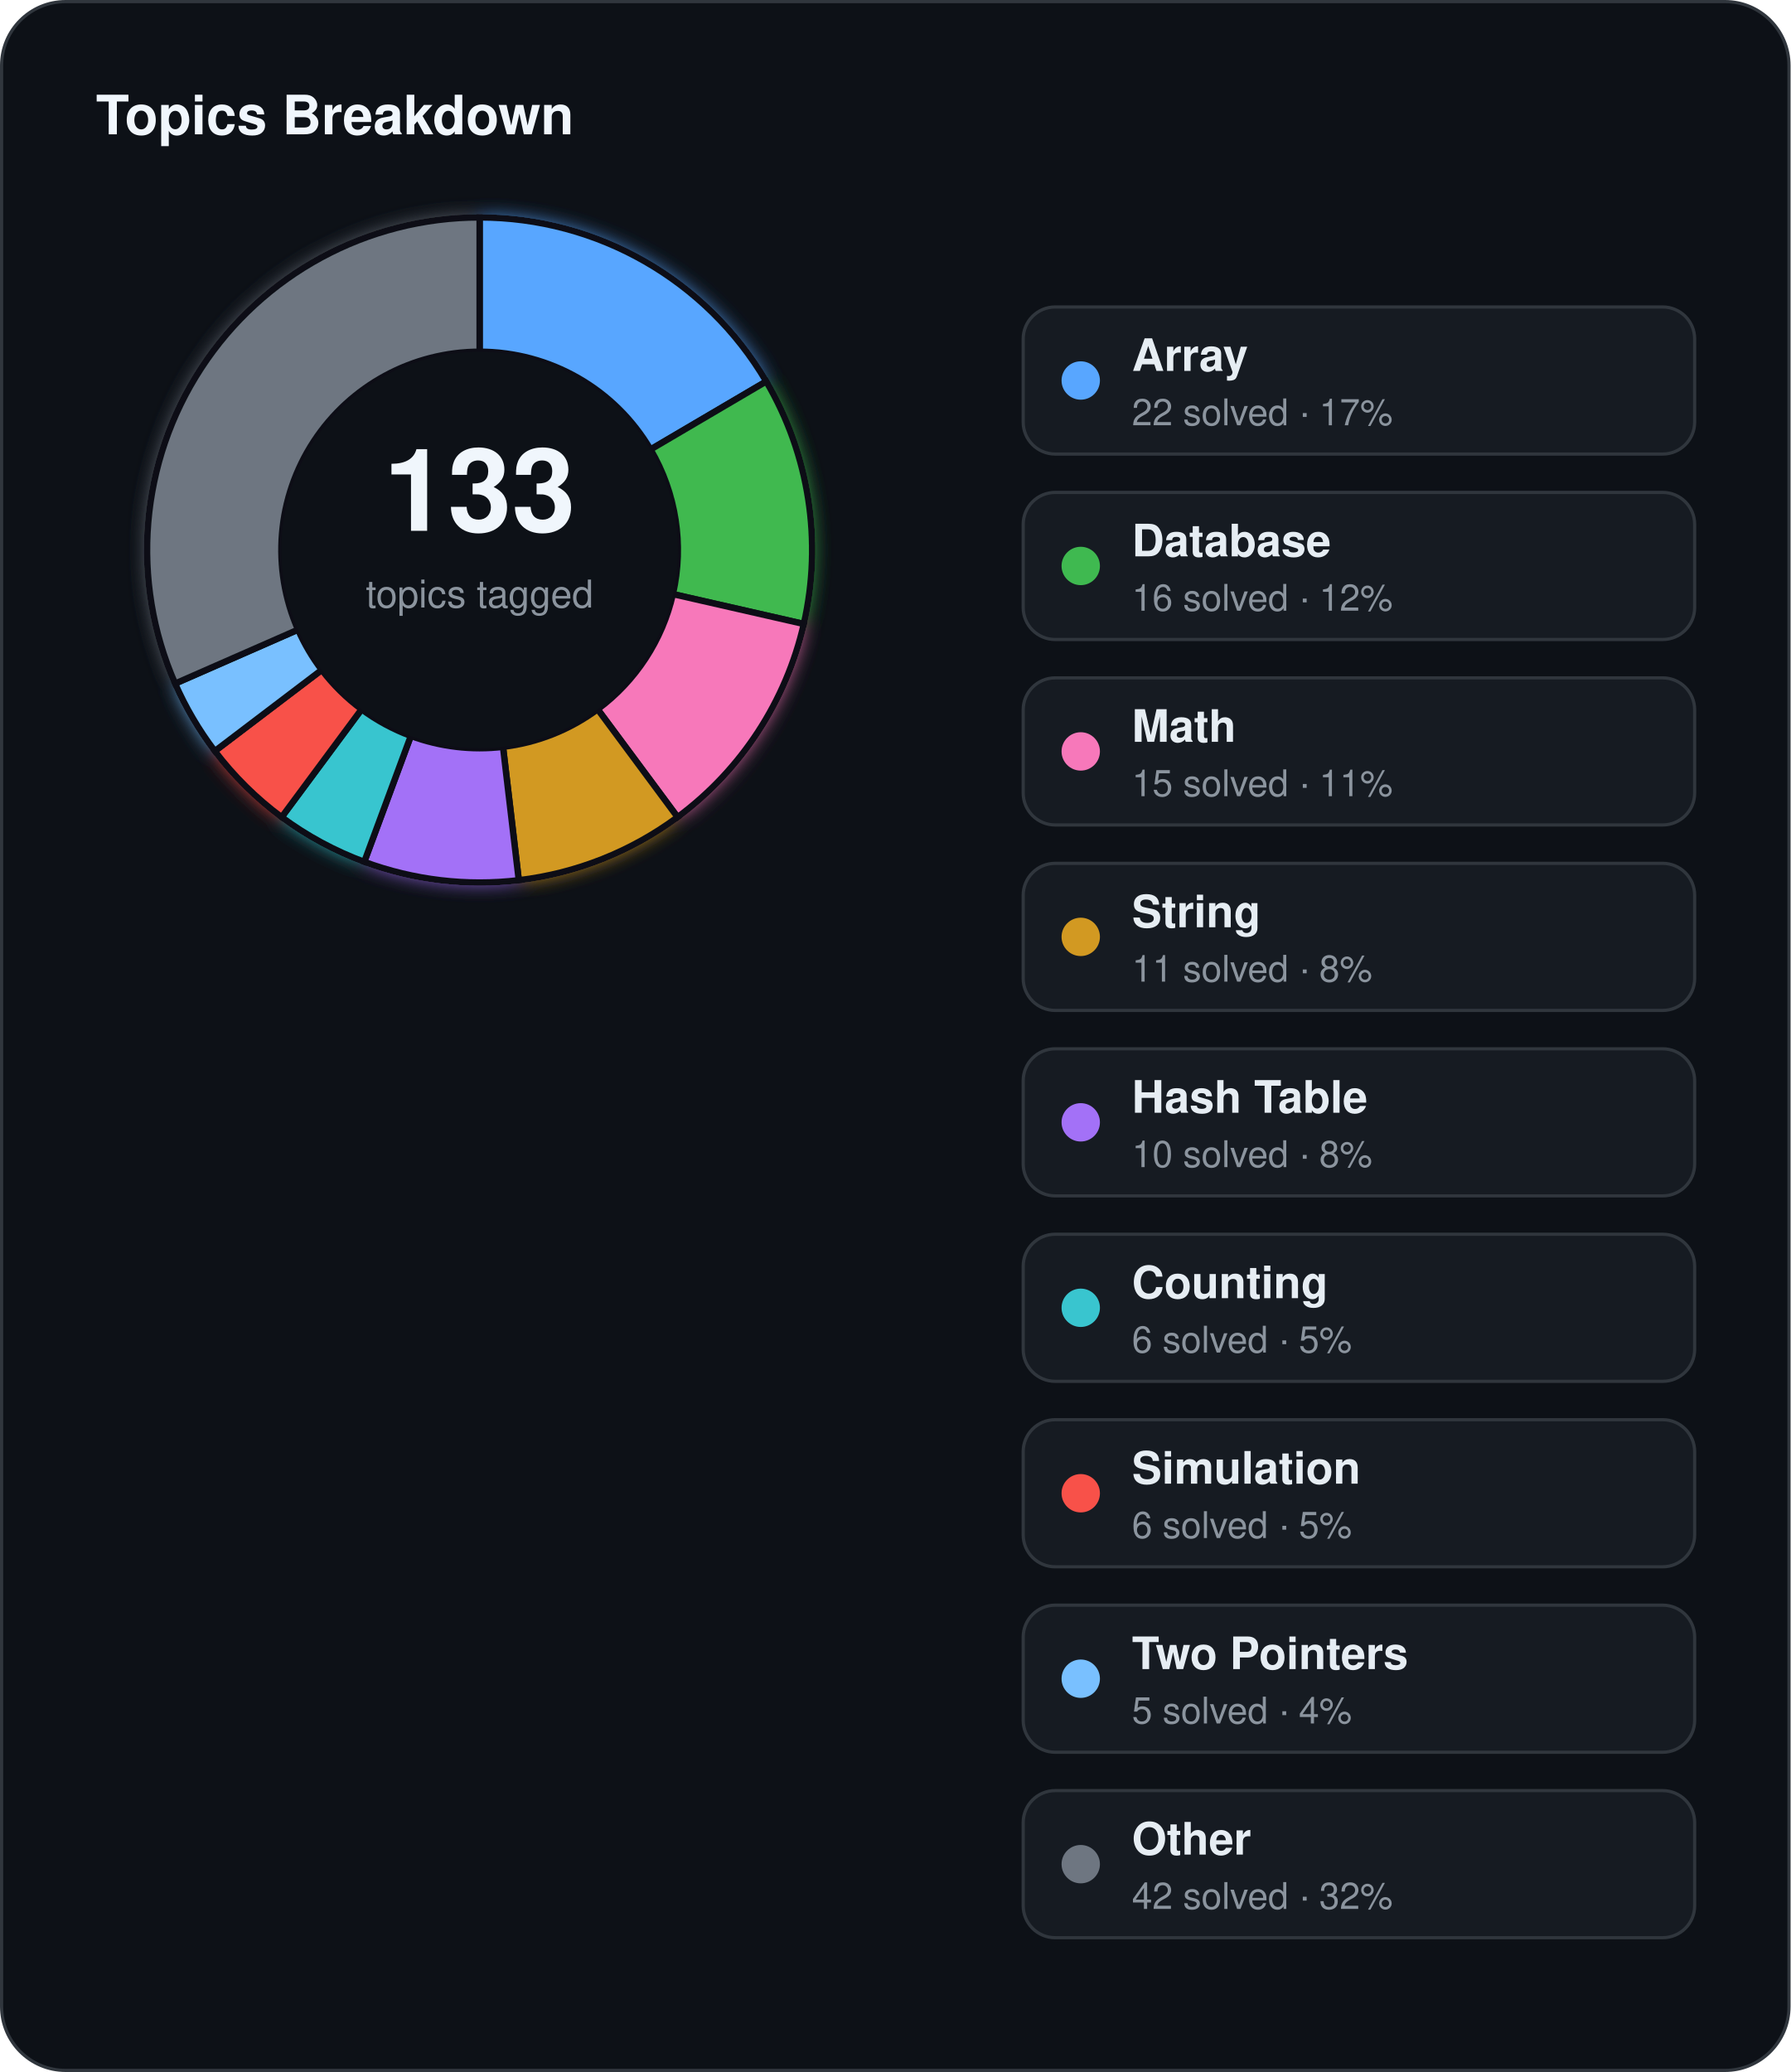
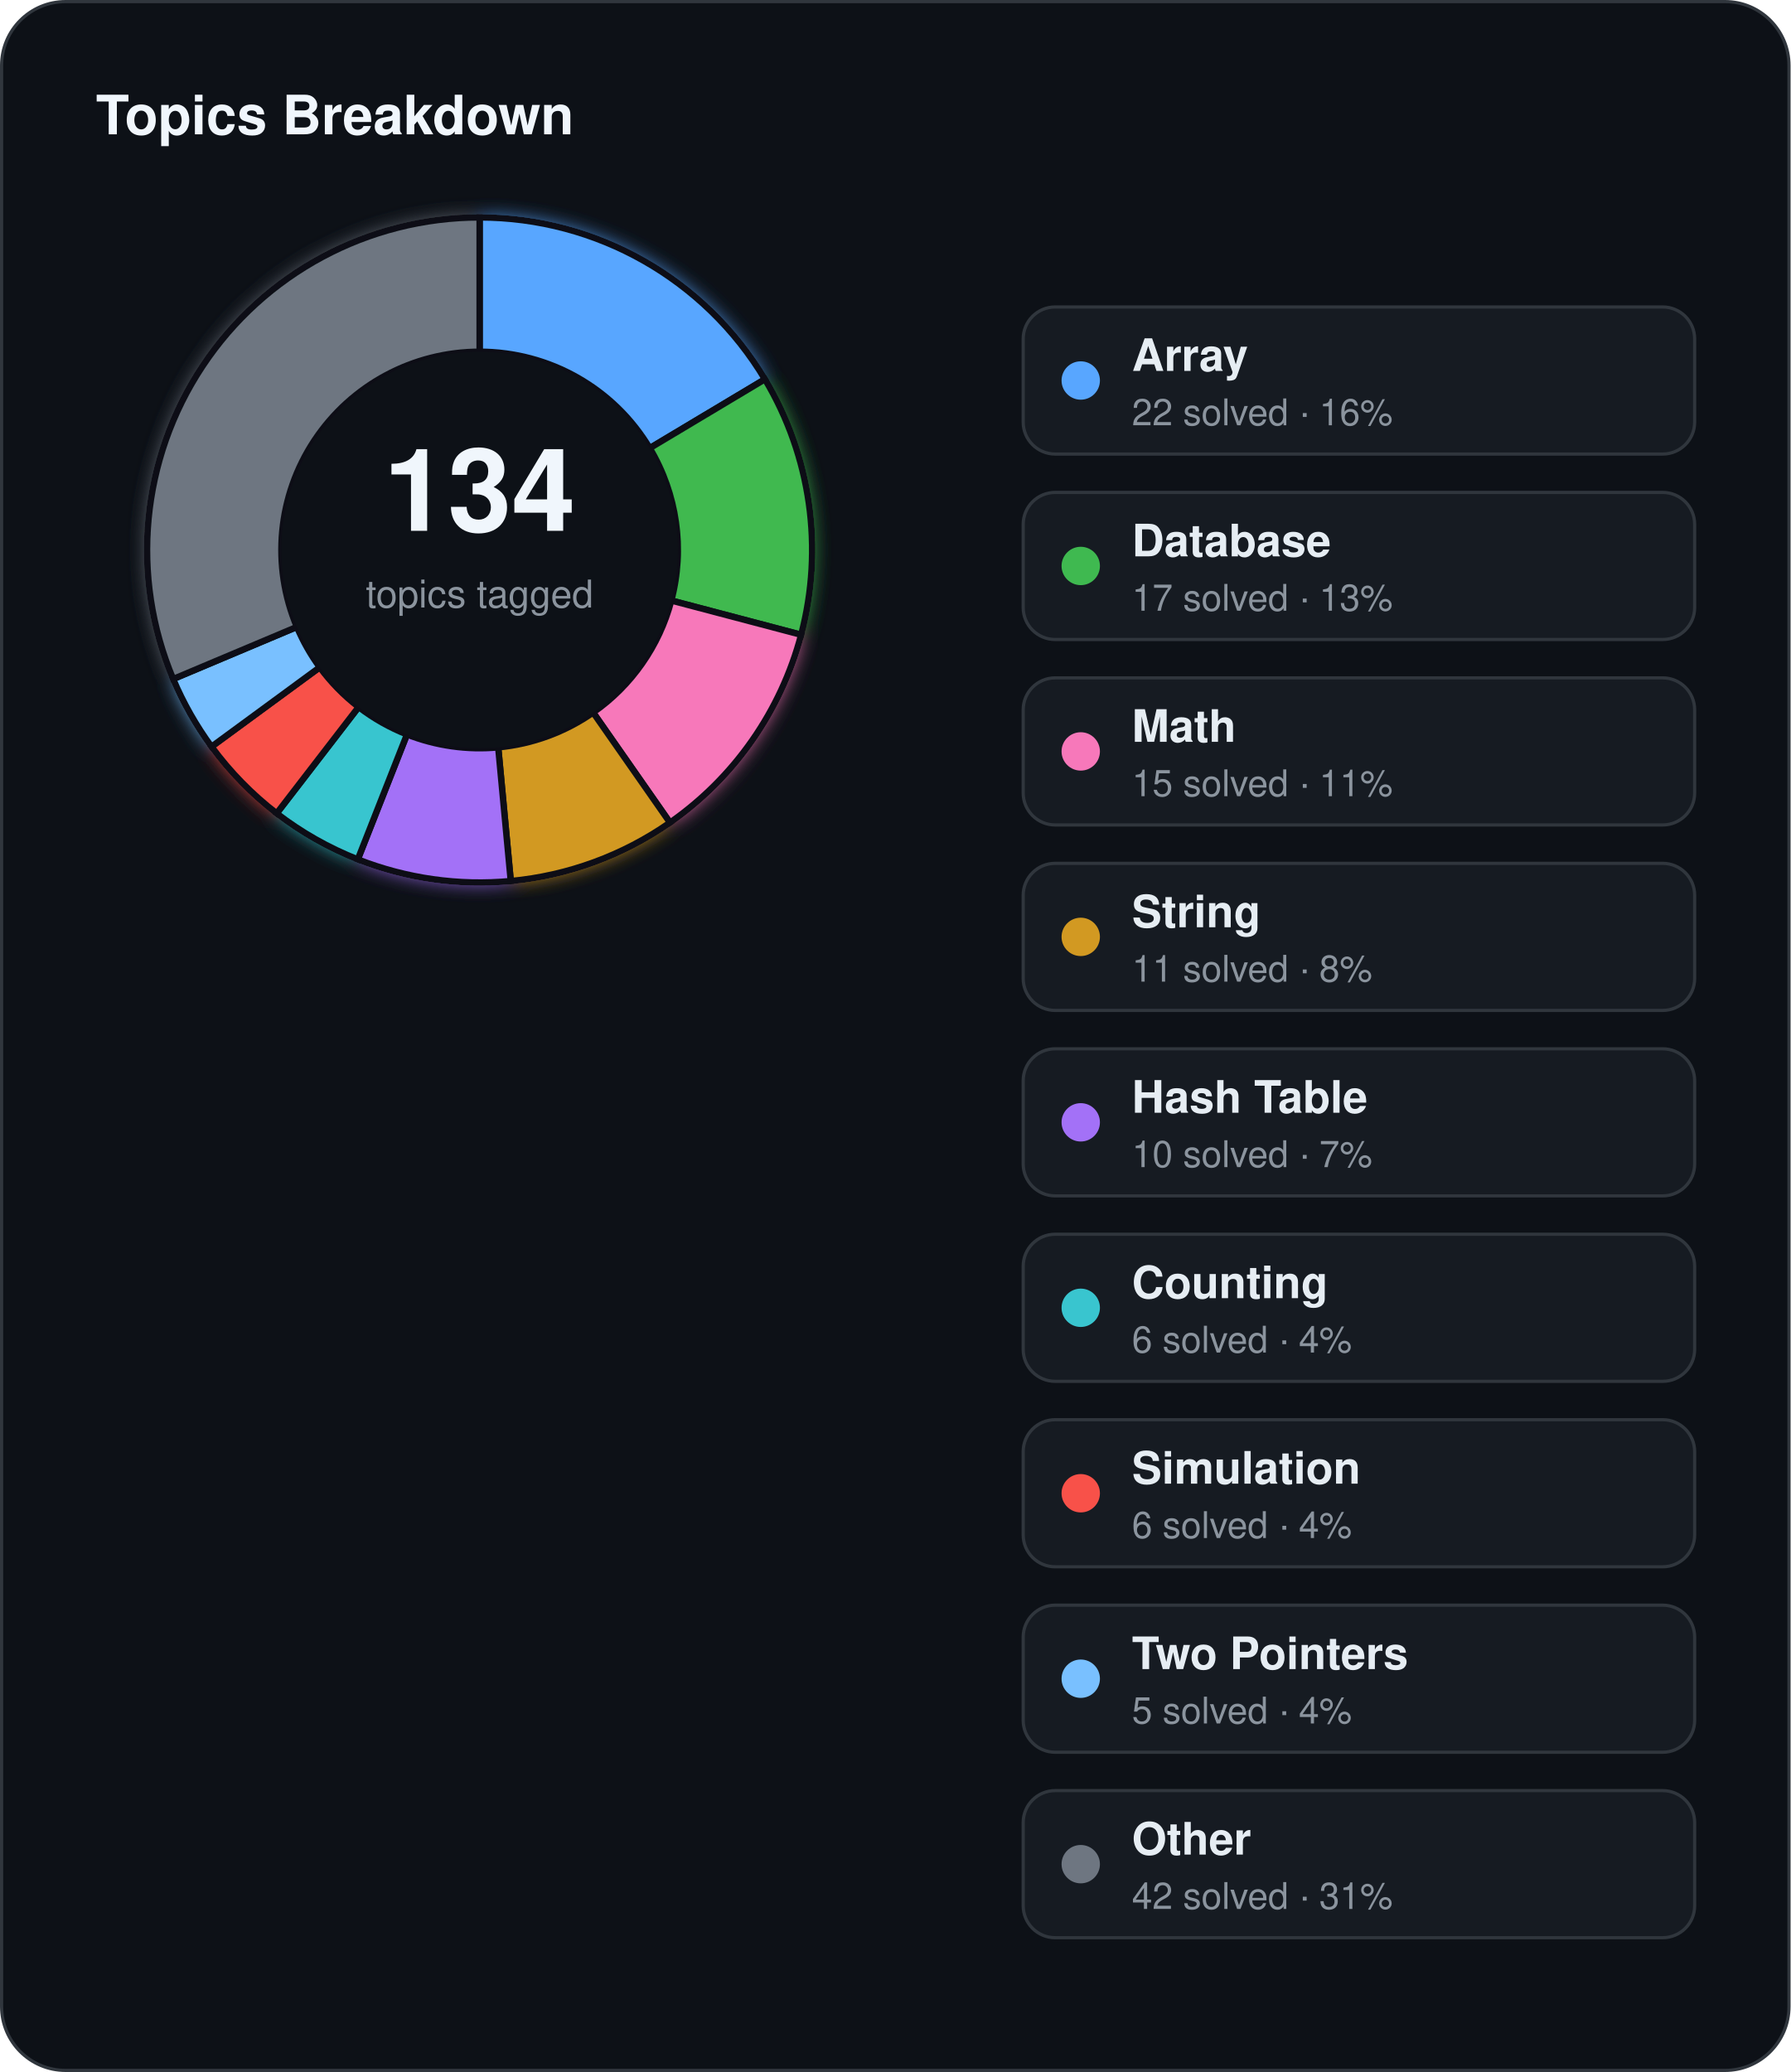
<svg xmlns="http://www.w3.org/2000/svg" width="560" height="648" viewBox="0 0 560 648">
  <defs>
    <filter id="topics-glow" x="-60%" y="-60%" width="220%" height="220%">
      <feGaussianBlur stdDeviation="3" result="blur" />
      <feMerge>
        <feMergeNode in="blur" />
        <feMergeNode in="SourceGraphic" />
      </feMerge>
    </filter>
  </defs>
  <rect x="0.5" y="0.5" width="559" height="647" rx="20" fill="#0d1117" stroke="#30363d" stroke-width="1" />
  <text x="30" y="42" fill="#f0f6fc" font-family="Segoe UI, Helvetica, Arial, sans-serif" font-size="17" font-weight="700">Topics Breakdown</text>
  <g filter="url(#topics-glow)">
-     <path d="M 150.00,68.00 A 104,104 0 0 1 239.65,119.29 L 203.45,140.58 A 62,62 0 0 0 150.00,110.00 Z" fill="#58a6ff" stroke="#0d1117" stroke-width="2" />
-     <path d="M 239.65,119.29 A 104,104 0 0 1 251.39,195.14 L 210.45,185.80 A 62,62 0 0 0 203.45,140.58 Z" fill="#3fb950" stroke="#0d1117" stroke-width="2" />
-     <path d="M 251.39,195.14 A 104,104 0 0 1 211.92,255.56 L 186.91,221.81 A 62,62 0 0 0 210.45,185.80 Z" fill="#f778ba" stroke="#0d1117" stroke-width="2" />
-     <path d="M 211.92,255.56 A 104,104 0 0 1 162.25,275.28 L 157.31,233.57 A 62,62 0 0 0 186.91,221.81 Z" fill="#d29922" stroke="#0d1117" stroke-width="2" />
-     <path d="M 162.25,275.28 A 104,104 0 0 1 113.92,269.54 L 128.49,230.15 A 62,62 0 0 0 157.31,233.57 Z" fill="#a371f7" stroke="#0d1117" stroke-width="2" />
-     <path d="M 113.92,269.54 A 104,104 0 0 1 88.08,255.56 L 113.09,221.81 A 62,62 0 0 0 128.49,230.15 Z" fill="#39c5cf" stroke="#0d1117" stroke-width="2" />
-     <path d="M 88.08,255.56 A 104,104 0 0 1 67.18,234.90 L 100.63,209.50 A 62,62 0 0 0 113.09,221.81 Z" fill="#f85149" stroke="#0d1117" stroke-width="2" />
-     <path d="M 67.18,234.90 A 104,104 0 0 1 54.76,213.78 L 93.22,196.91 A 62,62 0 0 0 100.63,209.50 Z" fill="#79c0ff" stroke="#0d1117" stroke-width="2" />
-     <path d="M 54.76,213.78 A 104,104 0 0 1 150.00,68.00 L 150.00,110.00 A 62,62 0 0 0 93.22,196.91 Z" fill="#6e7681" stroke="#0d1117" stroke-width="2" />
+     <path d="M 150.00,68.00 A 104,104 0 0 1 239.24,118.60 L 203.20,140.16 A 62,62 0 0 0 150.00,110.00 Z" fill="#58a6ff" stroke="#0d1117" stroke-width="2" />
+     <path d="M 239.24,118.60 A 104,104 0 0 1 250.56,198.52 L 209.95,187.81 A 62,62 0 0 0 203.20,140.16 Z" fill="#3fb950" stroke="#0d1117" stroke-width="2" />
+     <path d="M 250.56,198.52 A 104,104 0 0 1 209.54,257.27 L 185.50,222.83 A 62,62 0 0 0 209.95,187.81 Z" fill="#f778ba" stroke="#0d1117" stroke-width="2" />
+     <path d="M 209.54,257.27 A 104,104 0 0 1 159.74,275.54 L 155.81,233.73 A 62,62 0 0 0 185.50,222.83 Z" fill="#d29922" stroke="#0d1117" stroke-width="2" />
+     <path d="M 159.74,275.54 A 104,104 0 0 1 111.90,268.77 L 127.28,229.69 A 62,62 0 0 0 155.81,233.73 Z" fill="#a371f7" stroke="#0d1117" stroke-width="2" />
+     <path d="M 111.90,268.77 A 104,104 0 0 1 86.53,254.38 L 112.16,221.11 A 62,62 0 0 0 127.28,229.69 Z" fill="#39c5cf" stroke="#0d1117" stroke-width="2" />
+     <path d="M 86.53,254.38 A 104,104 0 0 1 66.15,233.52 L 100.01,208.68 A 62,62 0 0 0 112.16,221.11 Z" fill="#f85149" stroke="#0d1117" stroke-width="2" />
+     <path d="M 66.15,233.52 A 104,104 0 0 1 54.15,212.36 L 92.86,196.06 A 62,62 0 0 0 100.01,208.68 Z" fill="#79c0ff" stroke="#0d1117" stroke-width="2" />
+     <path d="M 54.15,212.36 A 104,104 0 0 1 150.00,68.00 L 150.00,110.00 A 62,62 0 0 0 92.86,196.06 Z" fill="#6e7681" stroke="#0d1117" stroke-width="2" />
  </g>
  <circle cx="150" cy="172" r="62" fill="#0d1117" />
-   <text x="150" y="166" text-anchor="middle" fill="#f0f6fc" font-family="Segoe UI, Helvetica, Arial, sans-serif" font-size="36" font-weight="700">133</text>
+   <text x="150" y="166" text-anchor="middle" fill="#f0f6fc" font-family="Segoe UI, Helvetica, Arial, sans-serif" font-size="36" font-weight="700">134</text>
  <text x="150" y="190" text-anchor="middle" fill="#8b949e" font-family="Segoe UI, Helvetica, Arial, sans-serif" font-size="12">topics tagged</text>
  <rect x="320" y="96" width="210" height="46" rx="10" fill="#161b22" stroke="#30363d" stroke-width="1" />
  <circle cx="338" cy="119" r="6" fill="#58a6ff" />
  <text x="354" y="116" fill="#e6edf3" font-family="Segoe UI, Helvetica, Arial, sans-serif" font-size="14" font-weight="600">Array</text>
-   <text x="354" y="133" fill="#8b949e" font-family="Segoe UI, Helvetica, Arial, sans-serif" font-size="11.5">22 solved · 17%</text>
+   <text x="354" y="133" fill="#8b949e" font-family="Segoe UI, Helvetica, Arial, sans-serif" font-size="11.5">22 solved · 16%</text>
  <rect x="320" y="154" width="210" height="46" rx="10" fill="#161b22" stroke="#30363d" stroke-width="1" />
  <circle cx="338" cy="177" r="6" fill="#3fb950" />
  <text x="354" y="174" fill="#e6edf3" font-family="Segoe UI, Helvetica, Arial, sans-serif" font-size="14" font-weight="600">Database</text>
-   <text x="354" y="191" fill="#8b949e" font-family="Segoe UI, Helvetica, Arial, sans-serif" font-size="11.5">16 solved · 12%</text>
+   <text x="354" y="191" fill="#8b949e" font-family="Segoe UI, Helvetica, Arial, sans-serif" font-size="11.5">17 solved · 13%</text>
  <rect x="320" y="212" width="210" height="46" rx="10" fill="#161b22" stroke="#30363d" stroke-width="1" />
  <circle cx="338" cy="235" r="6" fill="#f778ba" />
  <text x="354" y="232" fill="#e6edf3" font-family="Segoe UI, Helvetica, Arial, sans-serif" font-size="14" font-weight="600">Math</text>
  <text x="354" y="249" fill="#8b949e" font-family="Segoe UI, Helvetica, Arial, sans-serif" font-size="11.5">15 solved · 11%</text>
  <rect x="320" y="270" width="210" height="46" rx="10" fill="#161b22" stroke="#30363d" stroke-width="1" />
  <circle cx="338" cy="293" r="6" fill="#d29922" />
  <text x="354" y="290" fill="#e6edf3" font-family="Segoe UI, Helvetica, Arial, sans-serif" font-size="14" font-weight="600">String</text>
  <text x="354" y="307" fill="#8b949e" font-family="Segoe UI, Helvetica, Arial, sans-serif" font-size="11.5">11 solved · 8%</text>
  <rect x="320" y="328" width="210" height="46" rx="10" fill="#161b22" stroke="#30363d" stroke-width="1" />
  <circle cx="338" cy="351" r="6" fill="#a371f7" />
  <text x="354" y="348" fill="#e6edf3" font-family="Segoe UI, Helvetica, Arial, sans-serif" font-size="14" font-weight="600">Hash Table</text>
-   <text x="354" y="365" fill="#8b949e" font-family="Segoe UI, Helvetica, Arial, sans-serif" font-size="11.5">10 solved · 8%</text>
+   <text x="354" y="365" fill="#8b949e" font-family="Segoe UI, Helvetica, Arial, sans-serif" font-size="11.5">10 solved · 7%</text>
  <rect x="320" y="386" width="210" height="46" rx="10" fill="#161b22" stroke="#30363d" stroke-width="1" />
  <circle cx="338" cy="409" r="6" fill="#39c5cf" />
  <text x="354" y="406" fill="#e6edf3" font-family="Segoe UI, Helvetica, Arial, sans-serif" font-size="14" font-weight="600">Counting</text>
-   <text x="354" y="423" fill="#8b949e" font-family="Segoe UI, Helvetica, Arial, sans-serif" font-size="11.5">6 solved · 5%</text>
+   <text x="354" y="423" fill="#8b949e" font-family="Segoe UI, Helvetica, Arial, sans-serif" font-size="11.5">6 solved · 4%</text>
  <rect x="320" y="444" width="210" height="46" rx="10" fill="#161b22" stroke="#30363d" stroke-width="1" />
  <circle cx="338" cy="467" r="6" fill="#f85149" />
  <text x="354" y="464" fill="#e6edf3" font-family="Segoe UI, Helvetica, Arial, sans-serif" font-size="14" font-weight="600">Simulation</text>
-   <text x="354" y="481" fill="#8b949e" font-family="Segoe UI, Helvetica, Arial, sans-serif" font-size="11.5">6 solved · 5%</text>
+   <text x="354" y="481" fill="#8b949e" font-family="Segoe UI, Helvetica, Arial, sans-serif" font-size="11.5">6 solved · 4%</text>
  <rect x="320" y="502" width="210" height="46" rx="10" fill="#161b22" stroke="#30363d" stroke-width="1" />
  <circle cx="338" cy="525" r="6" fill="#79c0ff" />
  <text x="354" y="522" fill="#e6edf3" font-family="Segoe UI, Helvetica, Arial, sans-serif" font-size="14" font-weight="600">Two Pointers</text>
  <text x="354" y="539" fill="#8b949e" font-family="Segoe UI, Helvetica, Arial, sans-serif" font-size="11.5">5 solved · 4%</text>
  <rect x="320" y="560" width="210" height="46" rx="10" fill="#161b22" stroke="#30363d" stroke-width="1" />
  <circle cx="338" cy="583" r="6" fill="#6e7681" />
  <text x="354" y="580" fill="#e6edf3" font-family="Segoe UI, Helvetica, Arial, sans-serif" font-size="14" font-weight="600">Other</text>
-   <text x="354" y="597" fill="#8b949e" font-family="Segoe UI, Helvetica, Arial, sans-serif" font-size="11.5">42 solved · 32%</text>
+   <text x="354" y="597" fill="#8b949e" font-family="Segoe UI, Helvetica, Arial, sans-serif" font-size="11.5">42 solved · 31%</text>
</svg>
